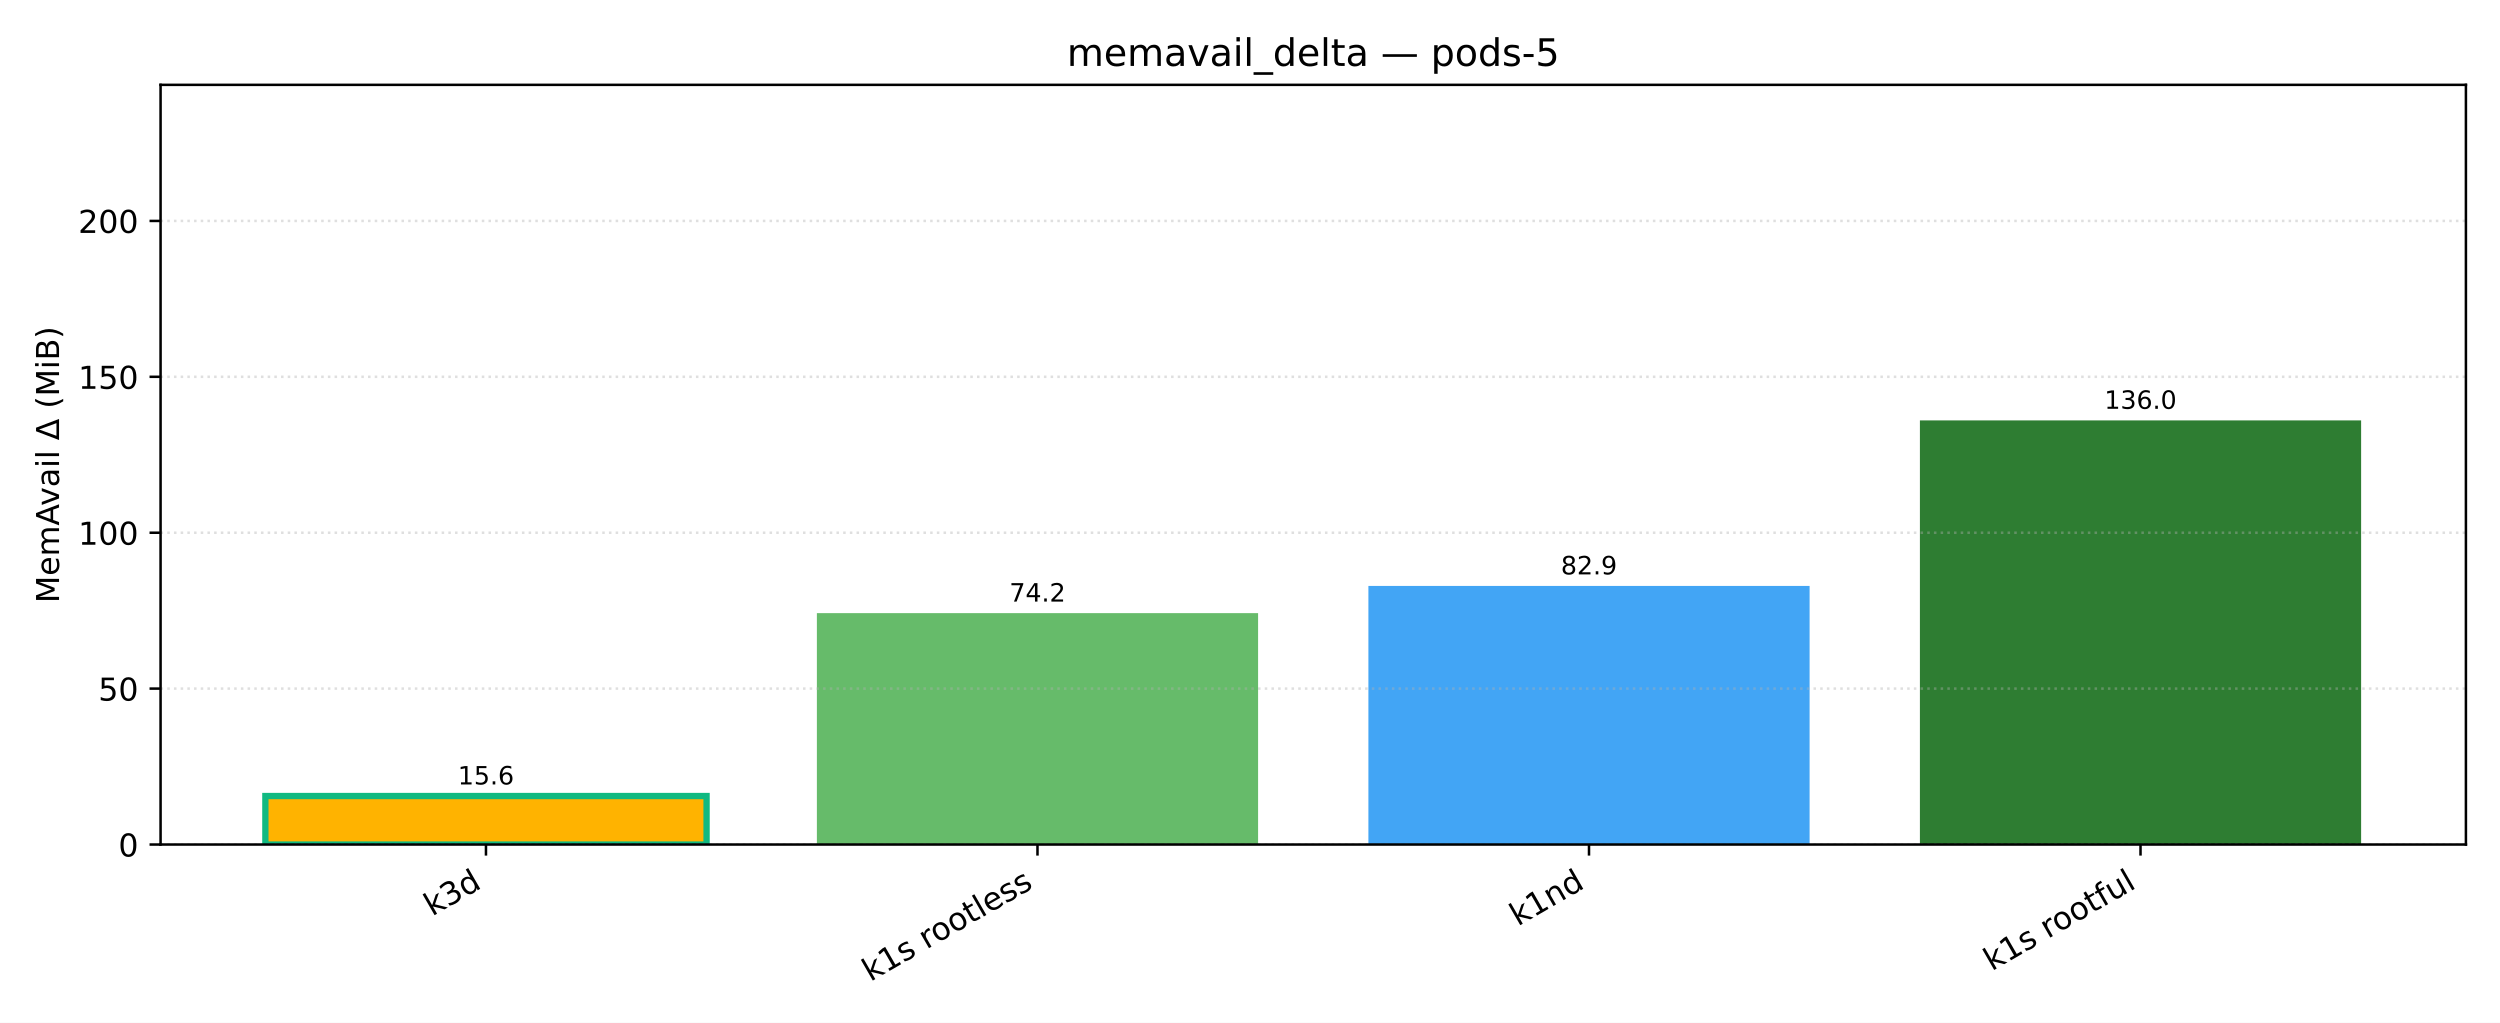
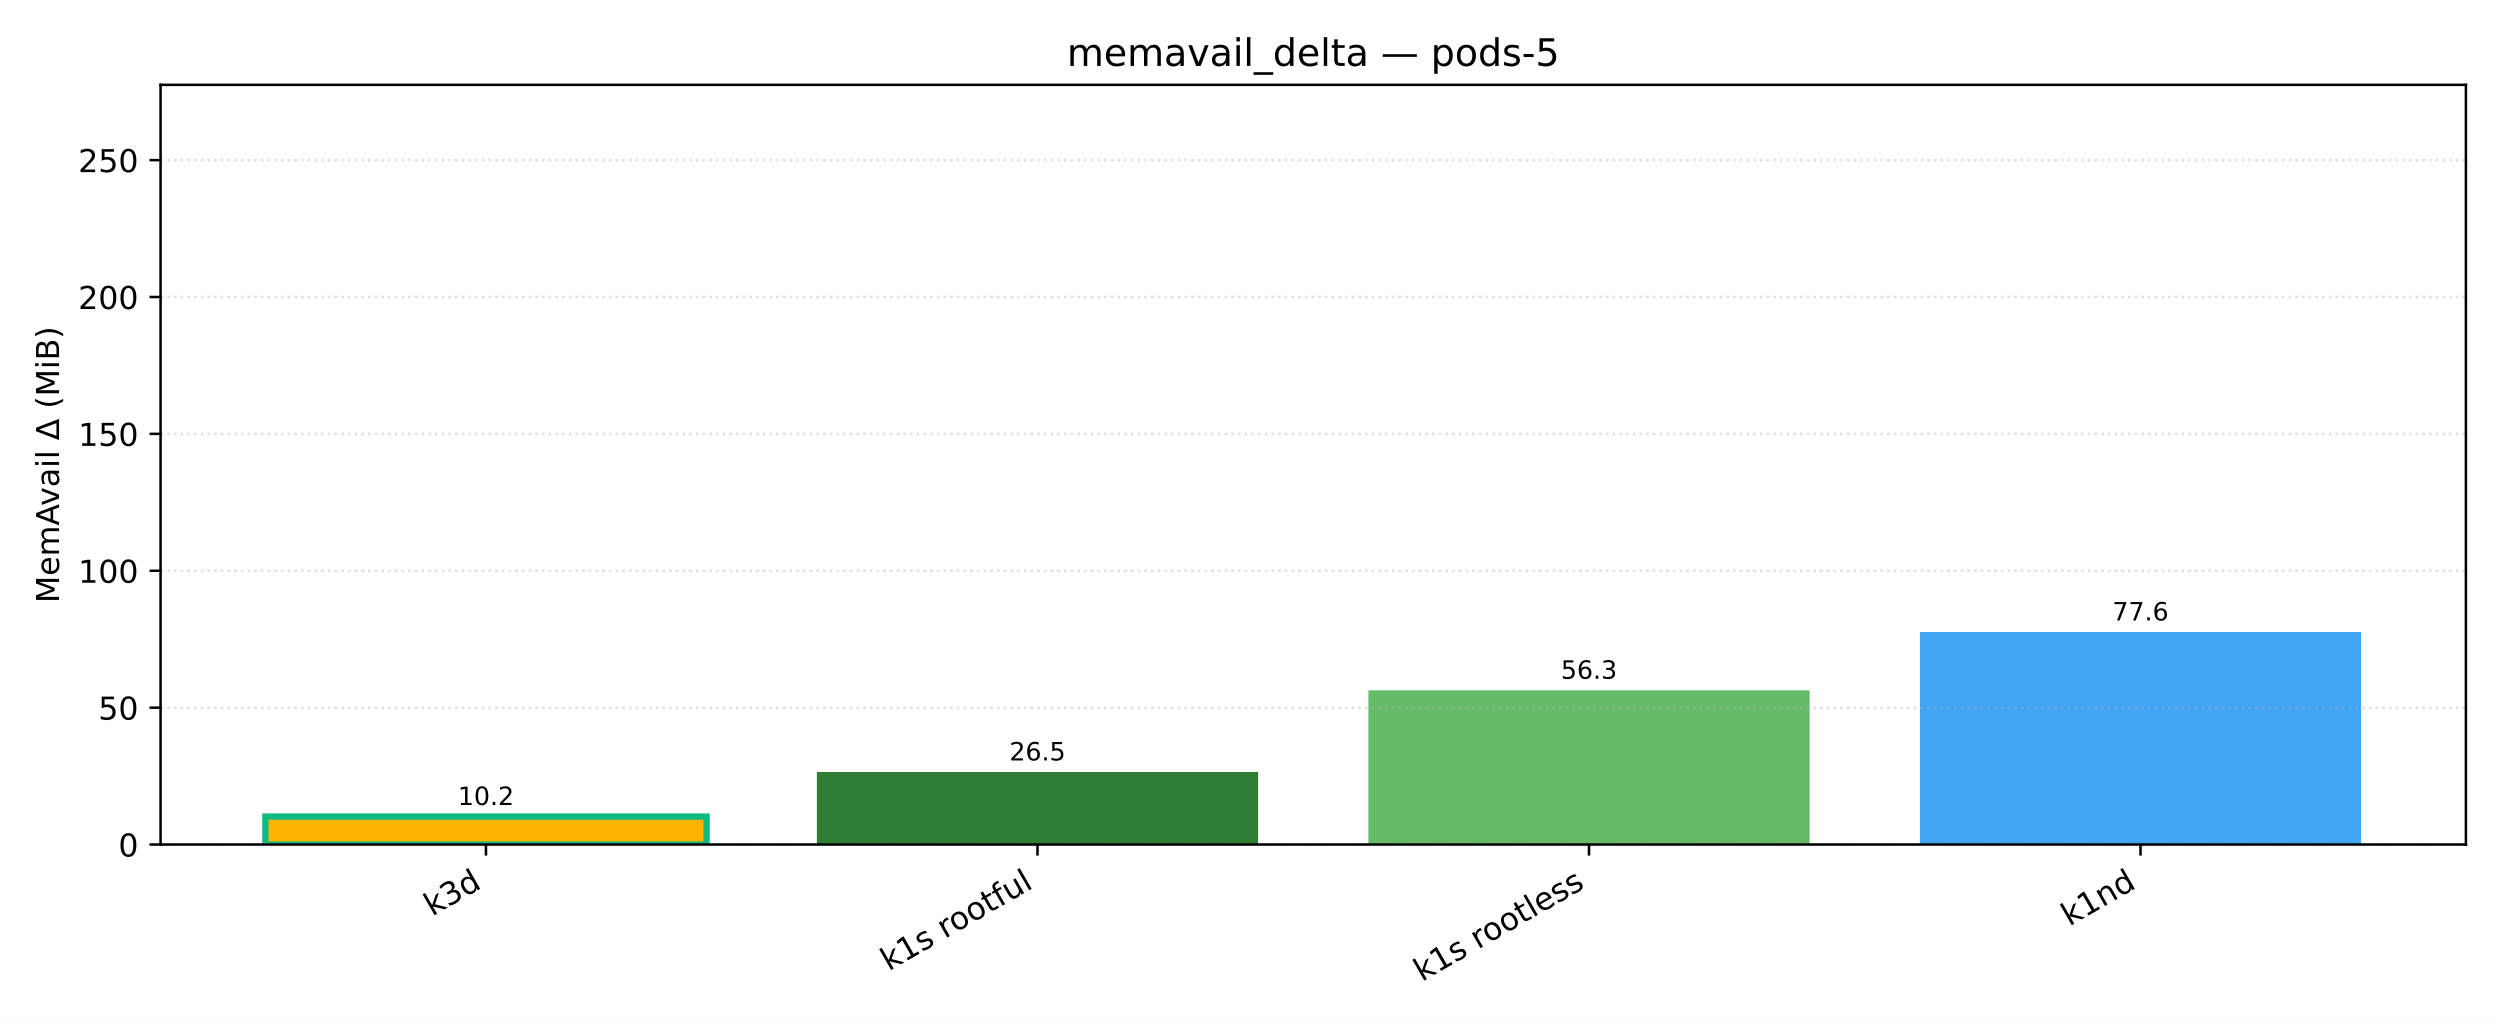
<svg xmlns="http://www.w3.org/2000/svg" xmlns:xlink="http://www.w3.org/1999/xlink" width="792pt" height="324pt" viewBox="0 0 792 324" version="1.1">
  <defs>
    <style type="text/css">*{stroke-linejoin: round; stroke-linecap: butt}</style>
  </defs>
  <g id="figure_1">
    <g id="patch_1">
      <path d="M 0 324  L 792 324  L 792 0  L 0 0  z " style="fill: #ffffff" />
    </g>
    <g id="axes_1">
      <g id="patch_2">
        <path d="M 50.87 267.545  L 781.2 267.545  L 781.2 26.88  L 50.87 26.88  z " style="fill: #ffffff" />
      </g>
      <g id="patch_3">
-         <path d="M 84.067 267.545  L 223.843 267.545  L 223.843 252.177  L 84.067 252.177  z " clip-path="url(#p67e454c8a9)" style="fill: #ffb300; stroke: #10b981; stroke-width: 2; stroke-linejoin: miter" />
+         <path d="M 84.067 267.545  L 223.843 267.545  L 223.843 258.687  L 84.067 258.687  z " clip-path="url(#p2164196424)" style="fill: #ffb300; stroke: #10b981; stroke-width: 2; stroke-linejoin: miter" />
      </g>
      <g id="patch_4">
-         <path d="M 258.787 267.545  L 398.563 267.545  L 398.563 194.241  L 258.787 194.241  z " clip-path="url(#p67e454c8a9)" style="fill: #66bb6a" />
+         <path d="M 258.787 267.545  L 398.563 267.545  L 398.563 244.57  L 258.787 244.57  z " clip-path="url(#p2164196424)" style="fill: #2e7d32" />
      </g>
      <g id="patch_5">
-         <path d="M 433.507 267.545  L 573.283 267.545  L 573.283 185.628  L 433.507 185.628  z " clip-path="url(#p67e454c8a9)" style="fill: #42a5f5" />
+         <path d="M 433.507 267.545  L 573.283 267.545  L 573.283 218.698  L 433.507 218.698  z " clip-path="url(#p2164196424)" style="fill: #66bb6a" />
      </g>
      <g id="patch_6">
-         <path d="M 608.227 267.545  L 748.003 267.545  L 748.003 133.179  L 608.227 133.179  z " clip-path="url(#p67e454c8a9)" style="fill: #2e7d32" />
+         <path d="M 608.227 267.545  L 748.003 267.545  L 748.003 200.221  L 608.227 200.221  z " clip-path="url(#p2164196424)" style="fill: #42a5f5" />
      </g>
      <g id="matplotlib.axis_1">
        <g id="xtick_1">
          <g id="line2d_1">
            <defs>
-               <path id="m7a37947028" d="M 0 0  L 0 3.5  " style="stroke: #000000; stroke-width: 0.8" />
+               <path id="m212def681e" d="M 0 0  L 0 3.5  " style="stroke: #000000; stroke-width: 0.8" />
            </defs>
            <g>
-               <use xlink:href="#m7a37947028" x="153.955" y="267.545" style="stroke: #000000; stroke-width: 0.8" />
+               <use xlink:href="#m212def681e" x="153.955" y="267.545" style="stroke: #000000; stroke-width: 0.8" />
            </g>
          </g>
          <g id="text_1">
            <g transform="translate(136.8922 290.3767) rotate(-30) scale(0.1 -0.1)">
              <defs>
                <path id="DejaVuSans-6b" d="M 581 4863  L 1159 4863  L 1159 1991  L 2875 3500  L 3609 3500  L 1753 1863  L 3688 0  L 2938 0  L 1159 1709  L 1159 0  L 581 0  L 581 4863  z " transform="scale(0.015625)" />
                <path id="DejaVuSans-33" d="M 2597 2516  Q 3050 2419 3304 2112  Q 3559 1806 3559 1356  Q 3559 666 3084 287  Q 2609 -91 1734 -91  Q 1441 -91 1130 -33  Q 819 25 488 141  L 488 750  Q 750 597 1062 519  Q 1375 441 1716 441  Q 2309 441 2620 675  Q 2931 909 2931 1356  Q 2931 1769 2642 2001  Q 2353 2234 1838 2234  L 1294 2234  L 1294 2753  L 1863 2753  Q 2328 2753 2575 2939  Q 2822 3125 2822 3475  Q 2822 3834 2567 4026  Q 2313 4219 1838 4219  Q 1578 4219 1281 4162  Q 984 4106 628 3988  L 628 4550  Q 988 4650 1302 4700  Q 1616 4750 1894 4750  Q 2613 4750 3031 4423  Q 3450 4097 3450 3541  Q 3450 3153 3228 2886  Q 3006 2619 2597 2516  z " transform="scale(0.015625)" />
                <path id="DejaVuSans-64" d="M 2906 2969  L 2906 4863  L 3481 4863  L 3481 0  L 2906 0  L 2906 525  Q 2725 213 2448 61  Q 2172 -91 1784 -91  Q 1150 -91 751 415  Q 353 922 353 1747  Q 353 2572 751 3078  Q 1150 3584 1784 3584  Q 2172 3584 2448 3432  Q 2725 3281 2906 2969  z M 947 1747  Q 947 1113 1208 752  Q 1469 391 1925 391  Q 2381 391 2643 752  Q 2906 1113 2906 1747  Q 2906 2381 2643 2742  Q 2381 3103 1925 3103  Q 1469 3103 1208 2742  Q 947 2381 947 1747  z " transform="scale(0.015625)" />
              </defs>
              <use xlink:href="#DejaVuSans-6b" />
              <use xlink:href="#DejaVuSans-33" transform="translate(57.91016 0)" />
              <use xlink:href="#DejaVuSans-64" transform="translate(121.5332 0)" />
            </g>
          </g>
        </g>
        <g id="xtick_2">
          <g id="line2d_2">
            <g>
-               <use xlink:href="#m7a37947028" x="328.675" y="267.545" style="stroke: #000000; stroke-width: 0.8" />
+               <use xlink:href="#m212def681e" x="328.675" y="267.545" style="stroke: #000000; stroke-width: 0.8" />
            </g>
          </g>
          <g id="text_2">
-             <g transform="translate(275.7304 311.0931) rotate(-30) scale(0.1 -0.1)">
+             <g transform="translate(281.545 307.7361) rotate(-30) scale(0.1 -0.1)">
              <defs>
                <path id="DejaVuSans-31" d="M 794 531  L 1825 531  L 1825 4091  L 703 3866  L 703 4441  L 1819 4666  L 2450 4666  L 2450 531  L 3481 531  L 3481 0  L 794 0  L 794 531  z " transform="scale(0.015625)" />
                <path id="DejaVuSans-73" d="M 2834 3397  L 2834 2853  Q 2591 2978 2328 3040  Q 2066 3103 1784 3103  Q 1356 3103 1142 2972  Q 928 2841 928 2578  Q 928 2378 1081 2264  Q 1234 2150 1697 2047  L 1894 2003  Q 2506 1872 2764 1633  Q 3022 1394 3022 966  Q 3022 478 2636 193  Q 2250 -91 1575 -91  Q 1294 -91 989 -36  Q 684 19 347 128  L 347 722  Q 666 556 975 473  Q 1284 391 1588 391  Q 1994 391 2212 530  Q 2431 669 2431 922  Q 2431 1156 2273 1281  Q 2116 1406 1581 1522  L 1381 1569  Q 847 1681 609 1914  Q 372 2147 372 2553  Q 372 3047 722 3315  Q 1072 3584 1716 3584  Q 2034 3584 2315 3537  Q 2597 3491 2834 3397  z " transform="scale(0.015625)" />
                <path id="DejaVuSans-20" transform="scale(0.015625)" />
                <path id="DejaVuSans-72" d="M 2631 2963  Q 2534 3019 2420 3045  Q 2306 3072 2169 3072  Q 1681 3072 1420 2755  Q 1159 2438 1159 1844  L 1159 0  L 581 0  L 581 3500  L 1159 3500  L 1159 2956  Q 1341 3275 1631 3429  Q 1922 3584 2338 3584  Q 2397 3584 2469 3576  Q 2541 3569 2628 3553  L 2631 2963  z " transform="scale(0.015625)" />
                <path id="DejaVuSans-6f" d="M 1959 3097  Q 1497 3097 1228 2736  Q 959 2375 959 1747  Q 959 1119 1226 758  Q 1494 397 1959 397  Q 2419 397 2687 759  Q 2956 1122 2956 1747  Q 2956 2369 2687 2733  Q 2419 3097 1959 3097  z M 1959 3584  Q 2709 3584 3137 3096  Q 3566 2609 3566 1747  Q 3566 888 3137 398  Q 2709 -91 1959 -91  Q 1206 -91 779 398  Q 353 888 353 1747  Q 353 2609 779 3096  Q 1206 3584 1959 3584  z " transform="scale(0.015625)" />
                <path id="DejaVuSans-74" d="M 1172 4494  L 1172 3500  L 2356 3500  L 2356 3053  L 1172 3053  L 1172 1153  Q 1172 725 1289 603  Q 1406 481 1766 481  L 2356 481  L 2356 0  L 1766 0  Q 1100 0 847 248  Q 594 497 594 1153  L 594 3053  L 172 3053  L 172 3500  L 594 3500  L 594 4494  L 1172 4494  z " transform="scale(0.015625)" />
+                 <path id="DejaVuSans-66" d="M 2375 4863  L 2375 4384  L 1825 4384  Q 1516 4384 1395 4259  Q 1275 4134 1275 3809  L 1275 3500  L 2222 3500  L 2222 3053  L 1275 3053  L 1275 0  L 697 0  L 697 3053  L 147 3053  L 147 3500  L 697 3500  L 697 3744  Q 697 4328 969 4595  Q 1241 4863 1831 4863  L 2375 4863  z " transform="scale(0.015625)" />
+                 <path id="DejaVuSans-75" d="M 544 1381  L 544 3500  L 1119 3500  L 1119 1403  Q 1119 906 1312 657  Q 1506 409 1894 409  Q 2359 409 2629 706  Q 2900 1003 2900 1516  L 2900 3500  L 3475 3500  L 3475 0  L 2900 0  L 2900 538  Q 2691 219 2414 64  Q 2138 -91 1772 -91  Q 1169 -91 856 284  Q 544 659 544 1381  z M 1991 3584  L 1991 3584  z " transform="scale(0.015625)" />
                <path id="DejaVuSans-6c" d="M 603 4863  L 1178 4863  L 1178 0  L 603 0  L 603 4863  z " transform="scale(0.015625)" />
+               </defs>
+               <use xlink:href="#DejaVuSans-6b" />
+               <use xlink:href="#DejaVuSans-31" transform="translate(57.91016 0)" />
+               <use xlink:href="#DejaVuSans-73" transform="translate(121.5332 0)" />
+               <use xlink:href="#DejaVuSans-20" transform="translate(173.6328 0)" />
+               <use xlink:href="#DejaVuSans-72" transform="translate(205.4199 0)" />
+               <use xlink:href="#DejaVuSans-6f" transform="translate(244.2832 0)" />
+               <use xlink:href="#DejaVuSans-6f" transform="translate(305.4648 0)" />
+               <use xlink:href="#DejaVuSans-74" transform="translate(366.6465 0)" />
+               <use xlink:href="#DejaVuSans-66" transform="translate(405.8555 0)" />
+               <use xlink:href="#DejaVuSans-75" transform="translate(441.0605 0)" />
+               <use xlink:href="#DejaVuSans-6c" transform="translate(504.4395 0)" />
+             </g>
+           </g>
+         </g>
+         <g id="xtick_3">
+           <g id="line2d_3">
+             <g>
+               <use xlink:href="#m212def681e" x="503.395" y="267.545" style="stroke: #000000; stroke-width: 0.8" />
+             </g>
+           </g>
+           <g id="text_3">
+             <g transform="translate(450.4505 311.0931) rotate(-30) scale(0.1 -0.1)">
+               <defs>
                <path id="DejaVuSans-65" d="M 3597 1894  L 3597 1613  L 953 1613  Q 991 1019 1311 708  Q 1631 397 2203 397  Q 2534 397 2845 478  Q 3156 559 3463 722  L 3463 178  Q 3153 47 2828 -22  Q 2503 -91 2169 -91  Q 1331 -91 842 396  Q 353 884 353 1716  Q 353 2575 817 3079  Q 1281 3584 2069 3584  Q 2775 3584 3186 3129  Q 3597 2675 3597 1894  z M 3022 2063  Q 3016 2534 2758 2815  Q 2500 3097 2075 3097  Q 1594 3097 1305 2825  Q 1016 2553 972 2059  L 3022 2063  z " transform="scale(0.015625)" />
              </defs>
              <use xlink:href="#DejaVuSans-6b" />
              <use xlink:href="#DejaVuSans-31" transform="translate(57.91016 0)" />
              <use xlink:href="#DejaVuSans-73" transform="translate(121.5332 0)" />
              <use xlink:href="#DejaVuSans-20" transform="translate(173.6328 0)" />
              <use xlink:href="#DejaVuSans-72" transform="translate(205.4199 0)" />
              <use xlink:href="#DejaVuSans-6f" transform="translate(244.2832 0)" />
              <use xlink:href="#DejaVuSans-6f" transform="translate(305.4648 0)" />
              <use xlink:href="#DejaVuSans-74" transform="translate(366.6465 0)" />
              <use xlink:href="#DejaVuSans-6c" transform="translate(405.8555 0)" />
              <use xlink:href="#DejaVuSans-65" transform="translate(433.6387 0)" />
              <use xlink:href="#DejaVuSans-73" transform="translate(495.1621 0)" />
              <use xlink:href="#DejaVuSans-73" transform="translate(547.2617 0)" />
            </g>
          </g>
        </g>
-         <g id="xtick_3">
-           <g id="line2d_3">
-             <g>
-               <use xlink:href="#m7a37947028" x="503.395" y="267.545" style="stroke: #000000; stroke-width: 0.8" />
-             </g>
-           </g>
-           <g id="text_3">
-             <g transform="translate(480.8439 293.5454) rotate(-30) scale(0.1 -0.1)">
+         <g id="xtick_4">
+           <g id="line2d_4">
+             <g>
+               <use xlink:href="#m212def681e" x="678.115" y="267.545" style="stroke: #000000; stroke-width: 0.8" />
+             </g>
+           </g>
+           <g id="text_4">
+             <g transform="translate(655.564 293.5454) rotate(-30) scale(0.1 -0.1)">
              <defs>
                <path id="DejaVuSans-6e" d="M 3513 2113  L 3513 0  L 2938 0  L 2938 2094  Q 2938 2591 2744 2837  Q 2550 3084 2163 3084  Q 1697 3084 1428 2787  Q 1159 2491 1159 1978  L 1159 0  L 581 0  L 581 3500  L 1159 3500  L 1159 2956  Q 1366 3272 1645 3428  Q 1925 3584 2291 3584  Q 2894 3584 3203 3211  Q 3513 2838 3513 2113  z " transform="scale(0.015625)" />
              </defs>
              <use xlink:href="#DejaVuSans-6b" />
              <use xlink:href="#DejaVuSans-31" transform="translate(57.91016 0)" />
              <use xlink:href="#DejaVuSans-6e" transform="translate(121.5332 0)" />
              <use xlink:href="#DejaVuSans-64" transform="translate(184.9121 0)" />
            </g>
          </g>
        </g>
-         <g id="xtick_4">
-           <g id="line2d_4">
-             <g>
-               <use xlink:href="#m7a37947028" x="678.115" y="267.545" style="stroke: #000000; stroke-width: 0.8" />
-             </g>
-           </g>
-           <g id="text_4">
-             <g transform="translate(630.9852 307.7361) rotate(-30) scale(0.1 -0.1)">
-               <defs>
-                 <path id="DejaVuSans-66" d="M 2375 4863  L 2375 4384  L 1825 4384  Q 1516 4384 1395 4259  Q 1275 4134 1275 3809  L 1275 3500  L 2222 3500  L 2222 3053  L 1275 3053  L 1275 0  L 697 0  L 697 3053  L 147 3053  L 147 3500  L 697 3500  L 697 3744  Q 697 4328 969 4595  Q 1241 4863 1831 4863  L 2375 4863  z " transform="scale(0.015625)" />
-                 <path id="DejaVuSans-75" d="M 544 1381  L 544 3500  L 1119 3500  L 1119 1403  Q 1119 906 1312 657  Q 1506 409 1894 409  Q 2359 409 2629 706  Q 2900 1003 2900 1516  L 2900 3500  L 3475 3500  L 3475 0  L 2900 0  L 2900 538  Q 2691 219 2414 64  Q 2138 -91 1772 -91  Q 1169 -91 856 284  Q 544 659 544 1381  z M 1991 3584  L 1991 3584  z " transform="scale(0.015625)" />
-               </defs>
-               <use xlink:href="#DejaVuSans-6b" />
-               <use xlink:href="#DejaVuSans-31" transform="translate(57.91016 0)" />
-               <use xlink:href="#DejaVuSans-73" transform="translate(121.5332 0)" />
-               <use xlink:href="#DejaVuSans-20" transform="translate(173.6328 0)" />
-               <use xlink:href="#DejaVuSans-72" transform="translate(205.4199 0)" />
-               <use xlink:href="#DejaVuSans-6f" transform="translate(244.2832 0)" />
-               <use xlink:href="#DejaVuSans-6f" transform="translate(305.4648 0)" />
-               <use xlink:href="#DejaVuSans-74" transform="translate(366.6465 0)" />
-               <use xlink:href="#DejaVuSans-66" transform="translate(405.8555 0)" />
-               <use xlink:href="#DejaVuSans-75" transform="translate(441.0605 0)" />
-               <use xlink:href="#DejaVuSans-6c" transform="translate(504.4395 0)" />
-             </g>
-           </g>
-         </g>
      </g>
      <g id="matplotlib.axis_2">
        <g id="ytick_1">
          <g id="line2d_5">
-             <path d="M 50.87 267.545  L 781.2 267.545  " clip-path="url(#p67e454c8a9)" style="fill: none; stroke-dasharray: 0.8,1.32; stroke-dashoffset: 0; stroke: #b0b0b0; stroke-opacity: 0.4; stroke-width: 0.8" />
+             <path d="M 50.87 267.545  L 781.2 267.545  " clip-path="url(#p2164196424)" style="fill: none; stroke-dasharray: 0.8,1.32; stroke-dashoffset: 0; stroke: #b0b0b0; stroke-opacity: 0.4; stroke-width: 0.8" />
          </g>
          <g id="line2d_6">
            <defs>
-               <path id="m57ea3fe4aa" d="M 0 0  L -3.5 0  " style="stroke: #000000; stroke-width: 0.8" />
+               <path id="m22f197f126" d="M 0 0  L -3.5 0  " style="stroke: #000000; stroke-width: 0.8" />
            </defs>
            <g>
-               <use xlink:href="#m57ea3fe4aa" x="50.87" y="267.545" style="stroke: #000000; stroke-width: 0.8" />
+               <use xlink:href="#m22f197f126" x="50.87" y="267.545" style="stroke: #000000; stroke-width: 0.8" />
            </g>
          </g>
          <g id="text_5">
            <g transform="translate(37.5075 271.3447) scale(0.1 -0.1)">
              <defs>
                <path id="DejaVuSans-30" d="M 2034 4250  Q 1547 4250 1301 3770  Q 1056 3291 1056 2328  Q 1056 1369 1301 889  Q 1547 409 2034 409  Q 2525 409 2770 889  Q 3016 1369 3016 2328  Q 3016 3291 2770 3770  Q 2525 4250 2034 4250  z M 2034 4750  Q 2819 4750 3233 4129  Q 3647 3509 3647 2328  Q 3647 1150 3233 529  Q 2819 -91 2034 -91  Q 1250 -91 836 529  Q 422 1150 422 2328  Q 422 3509 836 4129  Q 1250 4750 2034 4750  z " transform="scale(0.015625)" />
              </defs>
              <use xlink:href="#DejaVuSans-30" />
            </g>
          </g>
        </g>
        <g id="ytick_2">
          <g id="line2d_7">
-             <path d="M 50.87 218.156  L 781.2 218.156  " clip-path="url(#p67e454c8a9)" style="fill: none; stroke-dasharray: 0.8,1.32; stroke-dashoffset: 0; stroke: #b0b0b0; stroke-opacity: 0.4; stroke-width: 0.8" />
+             <path d="M 50.87 224.182  L 781.2 224.182  " clip-path="url(#p2164196424)" style="fill: none; stroke-dasharray: 0.8,1.32; stroke-dashoffset: 0; stroke: #b0b0b0; stroke-opacity: 0.4; stroke-width: 0.8" />
          </g>
          <g id="line2d_8">
            <g>
-               <use xlink:href="#m57ea3fe4aa" x="50.87" y="218.156" style="stroke: #000000; stroke-width: 0.8" />
+               <use xlink:href="#m22f197f126" x="50.87" y="224.182" style="stroke: #000000; stroke-width: 0.8" />
            </g>
          </g>
          <g id="text_6">
-             <g transform="translate(31.145 221.9552) scale(0.1 -0.1)">
+             <g transform="translate(31.145 227.9815) scale(0.1 -0.1)">
              <defs>
                <path id="DejaVuSans-35" d="M 691 4666  L 3169 4666  L 3169 4134  L 1269 4134  L 1269 2991  Q 1406 3038 1543 3061  Q 1681 3084 1819 3084  Q 2600 3084 3056 2656  Q 3513 2228 3513 1497  Q 3513 744 3044 326  Q 2575 -91 1722 -91  Q 1428 -91 1123 -41  Q 819 9 494 109  L 494 744  Q 775 591 1075 516  Q 1375 441 1709 441  Q 2250 441 2565 725  Q 2881 1009 2881 1497  Q 2881 1984 2565 2268  Q 2250 2553 1709 2553  Q 1456 2553 1204 2497  Q 953 2441 691 2322  L 691 4666  z " transform="scale(0.015625)" />
              </defs>
              <use xlink:href="#DejaVuSans-35" />
              <use xlink:href="#DejaVuSans-30" transform="translate(63.62305 0)" />
            </g>
          </g>
        </g>
        <g id="ytick_3">
          <g id="line2d_9">
-             <path d="M 50.87 168.767  L 781.2 168.767  " clip-path="url(#p67e454c8a9)" style="fill: none; stroke-dasharray: 0.8,1.32; stroke-dashoffset: 0; stroke: #b0b0b0; stroke-opacity: 0.4; stroke-width: 0.8" />
+             <path d="M 50.87 180.819  L 781.2 180.819  " clip-path="url(#p2164196424)" style="fill: none; stroke-dasharray: 0.8,1.32; stroke-dashoffset: 0; stroke: #b0b0b0; stroke-opacity: 0.4; stroke-width: 0.8" />
          </g>
          <g id="line2d_10">
            <g>
-               <use xlink:href="#m57ea3fe4aa" x="50.87" y="168.767" style="stroke: #000000; stroke-width: 0.8" />
+               <use xlink:href="#m22f197f126" x="50.87" y="180.819" style="stroke: #000000; stroke-width: 0.8" />
            </g>
          </g>
          <g id="text_7">
-             <g transform="translate(24.7825 172.5658) scale(0.1 -0.1)">
+             <g transform="translate(24.7825 184.6184) scale(0.1 -0.1)">
              <use xlink:href="#DejaVuSans-31" />
              <use xlink:href="#DejaVuSans-30" transform="translate(63.62305 0)" />
              <use xlink:href="#DejaVuSans-30" transform="translate(127.2461 0)" />
            </g>
          </g>
        </g>
        <g id="ytick_4">
          <g id="line2d_11">
-             <path d="M 50.87 119.377  L 781.2 119.377  " clip-path="url(#p67e454c8a9)" style="fill: none; stroke-dasharray: 0.8,1.32; stroke-dashoffset: 0; stroke: #b0b0b0; stroke-opacity: 0.4; stroke-width: 0.8" />
+             <path d="M 50.87 137.456  L 781.2 137.456  " clip-path="url(#p2164196424)" style="fill: none; stroke-dasharray: 0.8,1.32; stroke-dashoffset: 0; stroke: #b0b0b0; stroke-opacity: 0.4; stroke-width: 0.8" />
          </g>
          <g id="line2d_12">
            <g>
-               <use xlink:href="#m57ea3fe4aa" x="50.87" y="119.377" style="stroke: #000000; stroke-width: 0.8" />
+               <use xlink:href="#m22f197f126" x="50.87" y="137.456" style="stroke: #000000; stroke-width: 0.8" />
            </g>
          </g>
          <g id="text_8">
-             <g transform="translate(24.7825 123.1764) scale(0.1 -0.1)">
+             <g transform="translate(24.7825 141.2552) scale(0.1 -0.1)">
              <use xlink:href="#DejaVuSans-31" />
              <use xlink:href="#DejaVuSans-35" transform="translate(63.62305 0)" />
              <use xlink:href="#DejaVuSans-30" transform="translate(127.2461 0)" />
            </g>
          </g>
        </g>
        <g id="ytick_5">
          <g id="line2d_13">
-             <path d="M 50.87 69.988  L 781.2 69.988  " clip-path="url(#p67e454c8a9)" style="fill: none; stroke-dasharray: 0.8,1.32; stroke-dashoffset: 0; stroke: #b0b0b0; stroke-opacity: 0.4; stroke-width: 0.8" />
+             <path d="M 50.87 94.093  L 781.2 94.093  " clip-path="url(#p2164196424)" style="fill: none; stroke-dasharray: 0.8,1.32; stroke-dashoffset: 0; stroke: #b0b0b0; stroke-opacity: 0.4; stroke-width: 0.8" />
          </g>
          <g id="line2d_14">
            <g>
-               <use xlink:href="#m57ea3fe4aa" x="50.87" y="69.988" style="stroke: #000000; stroke-width: 0.8" />
+               <use xlink:href="#m22f197f126" x="50.87" y="94.093" style="stroke: #000000; stroke-width: 0.8" />
            </g>
          </g>
          <g id="text_9">
-             <g transform="translate(24.7825 73.78694) scale(0.1 -0.1)">
+             <g transform="translate(24.7825 97.8921) scale(0.1 -0.1)">
              <defs>
                <path id="DejaVuSans-32" d="M 1228 531  L 3431 531  L 3431 0  L 469 0  L 469 531  Q 828 903 1448 1529  Q 2069 2156 2228 2338  Q 2531 2678 2651 2914  Q 2772 3150 2772 3378  Q 2772 3750 2511 3984  Q 2250 4219 1831 4219  Q 1534 4219 1204 4116  Q 875 4013 500 3803  L 500 4441  Q 881 4594 1212 4672  Q 1544 4750 1819 4750  Q 2544 4750 2975 4387  Q 3406 4025 3406 3419  Q 3406 3131 3298 2873  Q 3191 2616 2906 2266  Q 2828 2175 2409 1742  Q 1991 1309 1228 531  z " transform="scale(0.015625)" />
              </defs>
              <use xlink:href="#DejaVuSans-32" />
              <use xlink:href="#DejaVuSans-30" transform="translate(63.62305 0)" />
              <use xlink:href="#DejaVuSans-30" transform="translate(127.2461 0)" />
            </g>
          </g>
        </g>
-         <g id="text_10">
+         <g id="ytick_6">
+           <g id="line2d_15">
+             <path d="M 50.87 50.73  L 781.2 50.73  " clip-path="url(#p2164196424)" style="fill: none; stroke-dasharray: 0.8,1.32; stroke-dashoffset: 0; stroke: #b0b0b0; stroke-opacity: 0.4; stroke-width: 0.8" />
+           </g>
+           <g id="line2d_16">
+             <g>
+               <use xlink:href="#m22f197f126" x="50.87" y="50.73" style="stroke: #000000; stroke-width: 0.8" />
+             </g>
+           </g>
+           <g id="text_10">
+             <g transform="translate(24.7825 54.52895) scale(0.1 -0.1)">
+               <use xlink:href="#DejaVuSans-32" />
+               <use xlink:href="#DejaVuSans-35" transform="translate(63.62305 0)" />
+               <use xlink:href="#DejaVuSans-30" transform="translate(127.2461 0)" />
+             </g>
+           </g>
+         </g>
+         <g id="text_11">
          <g transform="translate(18.70281 191.0354) rotate(-90) scale(0.1 -0.1)">
            <defs>
              <path id="DejaVuSans-4d" d="M 628 4666  L 1569 4666  L 2759 1491  L 3956 4666  L 4897 4666  L 4897 0  L 4281 0  L 4281 4097  L 3078 897  L 2444 897  L 1241 4097  L 1241 0  L 628 0  L 628 4666  z " transform="scale(0.015625)" />
              <path id="DejaVuSans-6d" d="M 3328 2828  Q 3544 3216 3844 3400  Q 4144 3584 4550 3584  Q 5097 3584 5394 3201  Q 5691 2819 5691 2113  L 5691 0  L 5113 0  L 5113 2094  Q 5113 2597 4934 2840  Q 4756 3084 4391 3084  Q 3944 3084 3684 2787  Q 3425 2491 3425 1978  L 3425 0  L 2847 0  L 2847 2094  Q 2847 2600 2669 2842  Q 2491 3084 2119 3084  Q 1678 3084 1418 2786  Q 1159 2488 1159 1978  L 1159 0  L 581 0  L 581 3500  L 1159 3500  L 1159 2956  Q 1356 3278 1631 3431  Q 1906 3584 2284 3584  Q 2666 3584 2933 3390  Q 3200 3197 3328 2828  z " transform="scale(0.015625)" />
              <path id="DejaVuSans-41" d="M 2188 4044  L 1331 1722  L 3047 1722  L 2188 4044  z M 1831 4666  L 2547 4666  L 4325 0  L 3669 0  L 3244 1197  L 1141 1197  L 716 0  L 50 0  L 1831 4666  z " transform="scale(0.015625)" />
              <path id="DejaVuSans-76" d="M 191 3500  L 800 3500  L 1894 563  L 2988 3500  L 3597 3500  L 2284 0  L 1503 0  L 191 3500  z " transform="scale(0.015625)" />
              <path id="DejaVuSans-61" d="M 2194 1759  Q 1497 1759 1228 1600  Q 959 1441 959 1056  Q 959 750 1161 570  Q 1363 391 1709 391  Q 2188 391 2477 730  Q 2766 1069 2766 1631  L 2766 1759  L 2194 1759  z M 3341 1997  L 3341 0  L 2766 0  L 2766 531  Q 2569 213 2275 61  Q 1981 -91 1556 -91  Q 1019 -91 701 211  Q 384 513 384 1019  Q 384 1609 779 1909  Q 1175 2209 1959 2209  L 2766 2209  L 2766 2266  Q 2766 2663 2505 2880  Q 2244 3097 1772 3097  Q 1472 3097 1187 3025  Q 903 2953 641 2809  L 641 3341  Q 956 3463 1253 3523  Q 1550 3584 1831 3584  Q 2591 3584 2966 3190  Q 3341 2797 3341 1997  z " transform="scale(0.015625)" />
              <path id="DejaVuSans-69" d="M 603 3500  L 1178 3500  L 1178 0  L 603 0  L 603 3500  z M 603 4863  L 1178 4863  L 1178 4134  L 603 4134  L 603 4863  z " transform="scale(0.015625)" />
              <path id="DejaVuSans-394" d="M 2188 4044  L 906 525  L 3472 525  L 2188 4044  z M 50 0  L 1831 4666  L 2547 4666  L 4325 0  L 50 0  z " transform="scale(0.015625)" />
              <path id="DejaVuSans-28" d="M 1984 4856  Q 1566 4138 1362 3434  Q 1159 2731 1159 2009  Q 1159 1288 1364 580  Q 1569 -128 1984 -844  L 1484 -844  Q 1016 -109 783 600  Q 550 1309 550 2009  Q 550 2706 781 3412  Q 1013 4119 1484 4856  L 1984 4856  z " transform="scale(0.015625)" />
              <path id="DejaVuSans-42" d="M 1259 2228  L 1259 519  L 2272 519  Q 2781 519 3026 730  Q 3272 941 3272 1375  Q 3272 1813 3026 2020  Q 2781 2228 2272 2228  L 1259 2228  z M 1259 4147  L 1259 2741  L 2194 2741  Q 2656 2741 2882 2914  Q 3109 3088 3109 3444  Q 3109 3797 2882 3972  Q 2656 4147 2194 4147  L 1259 4147  z M 628 4666  L 2241 4666  Q 2963 4666 3353 4366  Q 3744 4066 3744 3513  Q 3744 3084 3544 2831  Q 3344 2578 2956 2516  Q 3422 2416 3680 2098  Q 3938 1781 3938 1306  Q 3938 681 3513 340  Q 3088 0 2303 0  L 628 0  L 628 4666  z " transform="scale(0.015625)" />
              <path id="DejaVuSans-29" d="M 513 4856  L 1013 4856  Q 1481 4119 1714 3412  Q 1947 2706 1947 2009  Q 1947 1309 1714 600  Q 1481 -109 1013 -844  L 513 -844  Q 928 -128 1133 580  Q 1338 1288 1338 2009  Q 1338 2731 1133 3434  Q 928 4138 513 4856  z " transform="scale(0.015625)" />
            </defs>
            <use xlink:href="#DejaVuSans-4d" />
            <use xlink:href="#DejaVuSans-65" transform="translate(86.2793 0)" />
            <use xlink:href="#DejaVuSans-6d" transform="translate(147.8027 0)" />
            <use xlink:href="#DejaVuSans-41" transform="translate(245.2148 0)" />
            <use xlink:href="#DejaVuSans-76" transform="translate(307.748 0)" />
            <use xlink:href="#DejaVuSans-61" transform="translate(366.9277 0)" />
            <use xlink:href="#DejaVuSans-69" transform="translate(428.207 0)" />
            <use xlink:href="#DejaVuSans-6c" transform="translate(455.9902 0)" />
            <use xlink:href="#DejaVuSans-20" transform="translate(483.7734 0)" />
            <use xlink:href="#DejaVuSans-394" transform="translate(515.5605 0)" />
            <use xlink:href="#DejaVuSans-20" transform="translate(583.9688 0)" />
            <use xlink:href="#DejaVuSans-28" transform="translate(615.7559 0)" />
            <use xlink:href="#DejaVuSans-4d" transform="translate(654.7695 0)" />
            <use xlink:href="#DejaVuSans-69" transform="translate(741.0488 0)" />
            <use xlink:href="#DejaVuSans-42" transform="translate(768.832 0)" />
            <use xlink:href="#DejaVuSans-29" transform="translate(837.4355 0)" />
          </g>
        </g>
      </g>
      <g id="patch_7">
        <path d="M 50.87 267.545  L 50.87 26.88  " style="fill: none; stroke: #000000; stroke-width: 0.8; stroke-linejoin: miter; stroke-linecap: square" />
      </g>
      <g id="patch_8">
        <path d="M 781.2 267.545  L 781.2 26.88  " style="fill: none; stroke: #000000; stroke-width: 0.8; stroke-linejoin: miter; stroke-linecap: square" />
      </g>
      <g id="patch_9">
        <path d="M 50.87 267.545  L 781.2 267.545  " style="fill: none; stroke: #000000; stroke-width: 0.8; stroke-linejoin: miter; stroke-linecap: square" />
      </g>
      <g id="patch_10">
        <path d="M 50.87 26.88  L 781.2 26.88  " style="fill: none; stroke: #000000; stroke-width: 0.8; stroke-linejoin: miter; stroke-linecap: square" />
      </g>
-       <g id="text_11">
-         <g transform="translate(145.0486 248.5131) scale(0.08 -0.08)">
+       <g id="text_12">
+         <g transform="translate(145.0486 255.0228) scale(0.08 -0.08)">
          <defs>
            <path id="DejaVuSans-2e" d="M 684 794  L 1344 794  L 1344 0  L 684 0  L 684 794  z " transform="scale(0.015625)" />
+           </defs>
+           <use xlink:href="#DejaVuSans-31" />
+           <use xlink:href="#DejaVuSans-30" transform="translate(63.62305 0)" />
+           <use xlink:href="#DejaVuSans-2e" transform="translate(127.2461 0)" />
+           <use xlink:href="#DejaVuSans-32" transform="translate(159.0332 0)" />
+         </g>
+       </g>
+       <g id="text_13">
+         <g transform="translate(319.7687 240.906) scale(0.08 -0.08)">
+           <defs>
            <path id="DejaVuSans-36" d="M 2113 2584  Q 1688 2584 1439 2293  Q 1191 2003 1191 1497  Q 1191 994 1439 701  Q 1688 409 2113 409  Q 2538 409 2786 701  Q 3034 994 3034 1497  Q 3034 2003 2786 2293  Q 2538 2584 2113 2584  z M 3366 4563  L 3366 3988  Q 3128 4100 2886 4159  Q 2644 4219 2406 4219  Q 1781 4219 1451 3797  Q 1122 3375 1075 2522  Q 1259 2794 1537 2939  Q 1816 3084 2150 3084  Q 2853 3084 3261 2657  Q 3669 2231 3669 1497  Q 3669 778 3244 343  Q 2819 -91 2113 -91  Q 1303 -91 875 529  Q 447 1150 447 2328  Q 447 3434 972 4092  Q 1497 4750 2381 4750  Q 2619 4750 2861 4703  Q 3103 4656 3366 4563  z " transform="scale(0.015625)" />
          </defs>
-           <use xlink:href="#DejaVuSans-31" />
-           <use xlink:href="#DejaVuSans-35" transform="translate(63.62305 0)" />
+           <use xlink:href="#DejaVuSans-32" />
+           <use xlink:href="#DejaVuSans-36" transform="translate(63.62305 0)" />
+           <use xlink:href="#DejaVuSans-2e" transform="translate(127.2461 0)" />
+           <use xlink:href="#DejaVuSans-35" transform="translate(159.0332 0)" />
+         </g>
+       </g>
+       <g id="text_14">
+         <g transform="translate(494.4888 215.0338) scale(0.08 -0.08)">
+           <use xlink:href="#DejaVuSans-35" />
+           <use xlink:href="#DejaVuSans-36" transform="translate(63.62305 0)" />
+           <use xlink:href="#DejaVuSans-2e" transform="translate(127.2461 0)" />
+           <use xlink:href="#DejaVuSans-33" transform="translate(159.0332 0)" />
+         </g>
+       </g>
+       <g id="text_15">
+         <g transform="translate(669.2089 196.557) scale(0.08 -0.08)">
+           <defs>
+             <path id="DejaVuSans-37" d="M 525 4666  L 3525 4666  L 3525 4397  L 1831 0  L 1172 0  L 2766 4134  L 525 4134  L 525 4666  z " transform="scale(0.015625)" />
+           </defs>
+           <use xlink:href="#DejaVuSans-37" />
+           <use xlink:href="#DejaVuSans-37" transform="translate(63.62305 0)" />
          <use xlink:href="#DejaVuSans-2e" transform="translate(127.2461 0)" />
          <use xlink:href="#DejaVuSans-36" transform="translate(159.0332 0)" />
        </g>
      </g>
-       <g id="text_12">
-         <g transform="translate(319.7687 190.577) scale(0.08 -0.08)">
-           <defs>
-             <path id="DejaVuSans-37" d="M 525 4666  L 3525 4666  L 3525 4397  L 1831 0  L 1172 0  L 2766 4134  L 525 4134  L 525 4666  z " transform="scale(0.015625)" />
-             <path id="DejaVuSans-34" d="M 2419 4116  L 825 1625  L 2419 1625  L 2419 4116  z M 2253 4666  L 3047 4666  L 3047 1625  L 3713 1625  L 3713 1100  L 3047 1100  L 3047 0  L 2419 0  L 2419 1100  L 313 1100  L 313 1709  L 2253 4666  z " transform="scale(0.015625)" />
-           </defs>
-           <use xlink:href="#DejaVuSans-37" />
-           <use xlink:href="#DejaVuSans-34" transform="translate(63.62305 0)" />
-           <use xlink:href="#DejaVuSans-2e" transform="translate(127.2461 0)" />
-           <use xlink:href="#DejaVuSans-32" transform="translate(159.0332 0)" />
-         </g>
-       </g>
-       <g id="text_13">
-         <g transform="translate(494.4888 181.9647) scale(0.08 -0.08)">
-           <defs>
-             <path id="DejaVuSans-38" d="M 2034 2216  Q 1584 2216 1326 1975  Q 1069 1734 1069 1313  Q 1069 891 1326 650  Q 1584 409 2034 409  Q 2484 409 2743 651  Q 3003 894 3003 1313  Q 3003 1734 2745 1975  Q 2488 2216 2034 2216  z M 1403 2484  Q 997 2584 770 2862  Q 544 3141 544 3541  Q 544 4100 942 4425  Q 1341 4750 2034 4750  Q 2731 4750 3128 4425  Q 3525 4100 3525 3541  Q 3525 3141 3298 2862  Q 3072 2584 2669 2484  Q 3125 2378 3379 2068  Q 3634 1759 3634 1313  Q 3634 634 3220 271  Q 2806 -91 2034 -91  Q 1263 -91 848 271  Q 434 634 434 1313  Q 434 1759 690 2068  Q 947 2378 1403 2484  z M 1172 3481  Q 1172 3119 1398 2916  Q 1625 2713 2034 2713  Q 2441 2713 2670 2916  Q 2900 3119 2900 3481  Q 2900 3844 2670 4047  Q 2441 4250 2034 4250  Q 1625 4250 1398 4047  Q 1172 3844 1172 3481  z " transform="scale(0.015625)" />
-             <path id="DejaVuSans-39" d="M 703 97  L 703 672  Q 941 559 1184 500  Q 1428 441 1663 441  Q 2288 441 2617 861  Q 2947 1281 2994 2138  Q 2813 1869 2534 1725  Q 2256 1581 1919 1581  Q 1219 1581 811 2004  Q 403 2428 403 3163  Q 403 3881 828 4315  Q 1253 4750 1959 4750  Q 2769 4750 3195 4129  Q 3622 3509 3622 2328  Q 3622 1225 3098 567  Q 2575 -91 1691 -91  Q 1453 -91 1209 -44  Q 966 3 703 97  z M 1959 2075  Q 2384 2075 2632 2365  Q 2881 2656 2881 3163  Q 2881 3666 2632 3958  Q 2384 4250 1959 4250  Q 1534 4250 1286 3958  Q 1038 3666 1038 3163  Q 1038 2656 1286 2365  Q 1534 2075 1959 2075  z " transform="scale(0.015625)" />
-           </defs>
-           <use xlink:href="#DejaVuSans-38" />
-           <use xlink:href="#DejaVuSans-32" transform="translate(63.62305 0)" />
-           <use xlink:href="#DejaVuSans-2e" transform="translate(127.2461 0)" />
-           <use xlink:href="#DejaVuSans-39" transform="translate(159.0332 0)" />
-         </g>
-       </g>
-       <g id="text_14">
-         <g transform="translate(666.6639 129.5154) scale(0.08 -0.08)">
-           <use xlink:href="#DejaVuSans-31" />
-           <use xlink:href="#DejaVuSans-33" transform="translate(63.62305 0)" />
-           <use xlink:href="#DejaVuSans-36" transform="translate(127.2461 0)" />
-           <use xlink:href="#DejaVuSans-2e" transform="translate(190.8691 0)" />
-           <use xlink:href="#DejaVuSans-30" transform="translate(222.6562 0)" />
-         </g>
-       </g>
-       <g id="text_15">
+       <g id="text_16">
        <g transform="translate(338.0078 20.88) scale(0.12 -0.12)">
          <defs>
            <path id="DejaVuSans-5f" d="M 3263 -1063  L 3263 -1509  L -63 -1509  L -63 -1063  L 3263 -1063  z " transform="scale(0.015625)" />
            <path id="DejaVuSans-2014" d="M 313 1978  L 6088 1978  L 6088 1528  L 313 1528  L 313 1978  z " transform="scale(0.015625)" />
            <path id="DejaVuSans-70" d="M 1159 525  L 1159 -1331  L 581 -1331  L 581 3500  L 1159 3500  L 1159 2969  Q 1341 3281 1617 3432  Q 1894 3584 2278 3584  Q 2916 3584 3314 3078  Q 3713 2572 3713 1747  Q 3713 922 3314 415  Q 2916 -91 2278 -91  Q 1894 -91 1617 61  Q 1341 213 1159 525  z M 3116 1747  Q 3116 2381 2855 2742  Q 2594 3103 2138 3103  Q 1681 3103 1420 2742  Q 1159 2381 1159 1747  Q 1159 1113 1420 752  Q 1681 391 2138 391  Q 2594 391 2855 752  Q 3116 1113 3116 1747  z " transform="scale(0.015625)" />
            <path id="DejaVuSans-2d" d="M 313 2009  L 1997 2009  L 1997 1497  L 313 1497  L 313 2009  z " transform="scale(0.015625)" />
          </defs>
          <use xlink:href="#DejaVuSans-6d" />
          <use xlink:href="#DejaVuSans-65" transform="translate(97.41211 0)" />
          <use xlink:href="#DejaVuSans-6d" transform="translate(158.9355 0)" />
          <use xlink:href="#DejaVuSans-61" transform="translate(256.3477 0)" />
          <use xlink:href="#DejaVuSans-76" transform="translate(317.627 0)" />
          <use xlink:href="#DejaVuSans-61" transform="translate(376.8066 0)" />
          <use xlink:href="#DejaVuSans-69" transform="translate(438.0859 0)" />
          <use xlink:href="#DejaVuSans-6c" transform="translate(465.8691 0)" />
          <use xlink:href="#DejaVuSans-5f" transform="translate(493.6523 0)" />
          <use xlink:href="#DejaVuSans-64" transform="translate(543.6523 0)" />
          <use xlink:href="#DejaVuSans-65" transform="translate(607.1289 0)" />
          <use xlink:href="#DejaVuSans-6c" transform="translate(668.6523 0)" />
          <use xlink:href="#DejaVuSans-74" transform="translate(696.4355 0)" />
          <use xlink:href="#DejaVuSans-61" transform="translate(735.6445 0)" />
          <use xlink:href="#DejaVuSans-20" transform="translate(796.9238 0)" />
          <use xlink:href="#DejaVuSans-2014" transform="translate(828.7109 0)" />
          <use xlink:href="#DejaVuSans-20" transform="translate(928.7109 0)" />
          <use xlink:href="#DejaVuSans-70" transform="translate(960.498 0)" />
          <use xlink:href="#DejaVuSans-6f" transform="translate(1023.975 0)" />
          <use xlink:href="#DejaVuSans-64" transform="translate(1085.156 0)" />
          <use xlink:href="#DejaVuSans-73" transform="translate(1148.633 0)" />
          <use xlink:href="#DejaVuSans-2d" transform="translate(1200.732 0)" />
          <use xlink:href="#DejaVuSans-35" transform="translate(1236.816 0)" />
        </g>
      </g>
    </g>
  </g>
  <defs>
-     <clipPath id="p67e454c8a9">
+     <clipPath id="p2164196424">
      <rect x="50.87" y="26.88" width="730.33" height="240.665" />
    </clipPath>
  </defs>
</svg>
